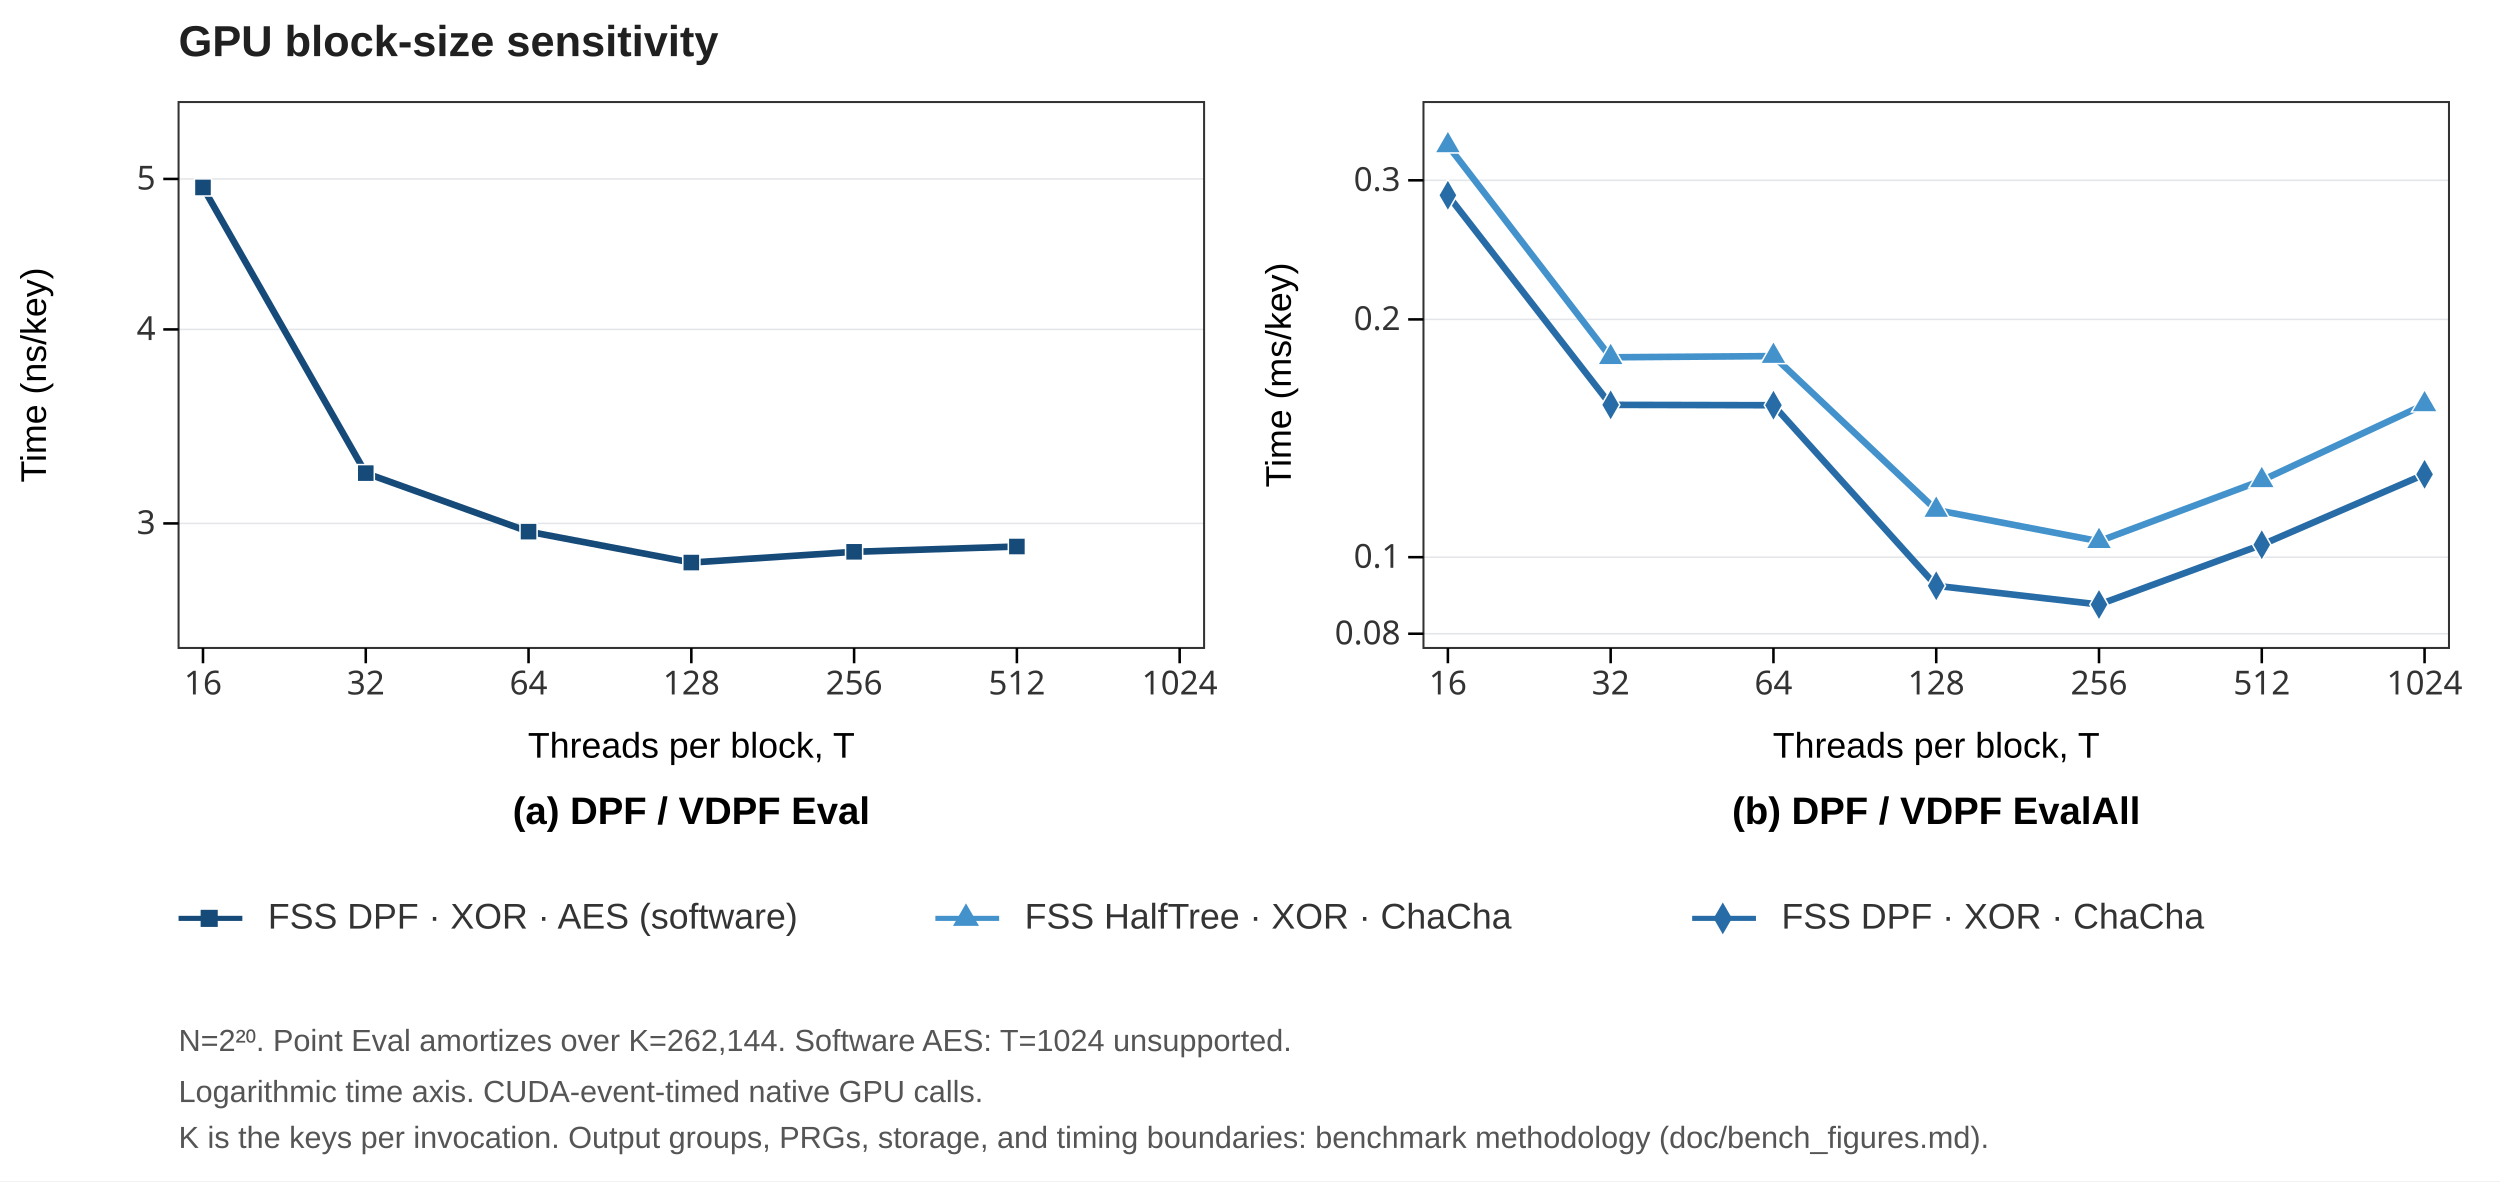
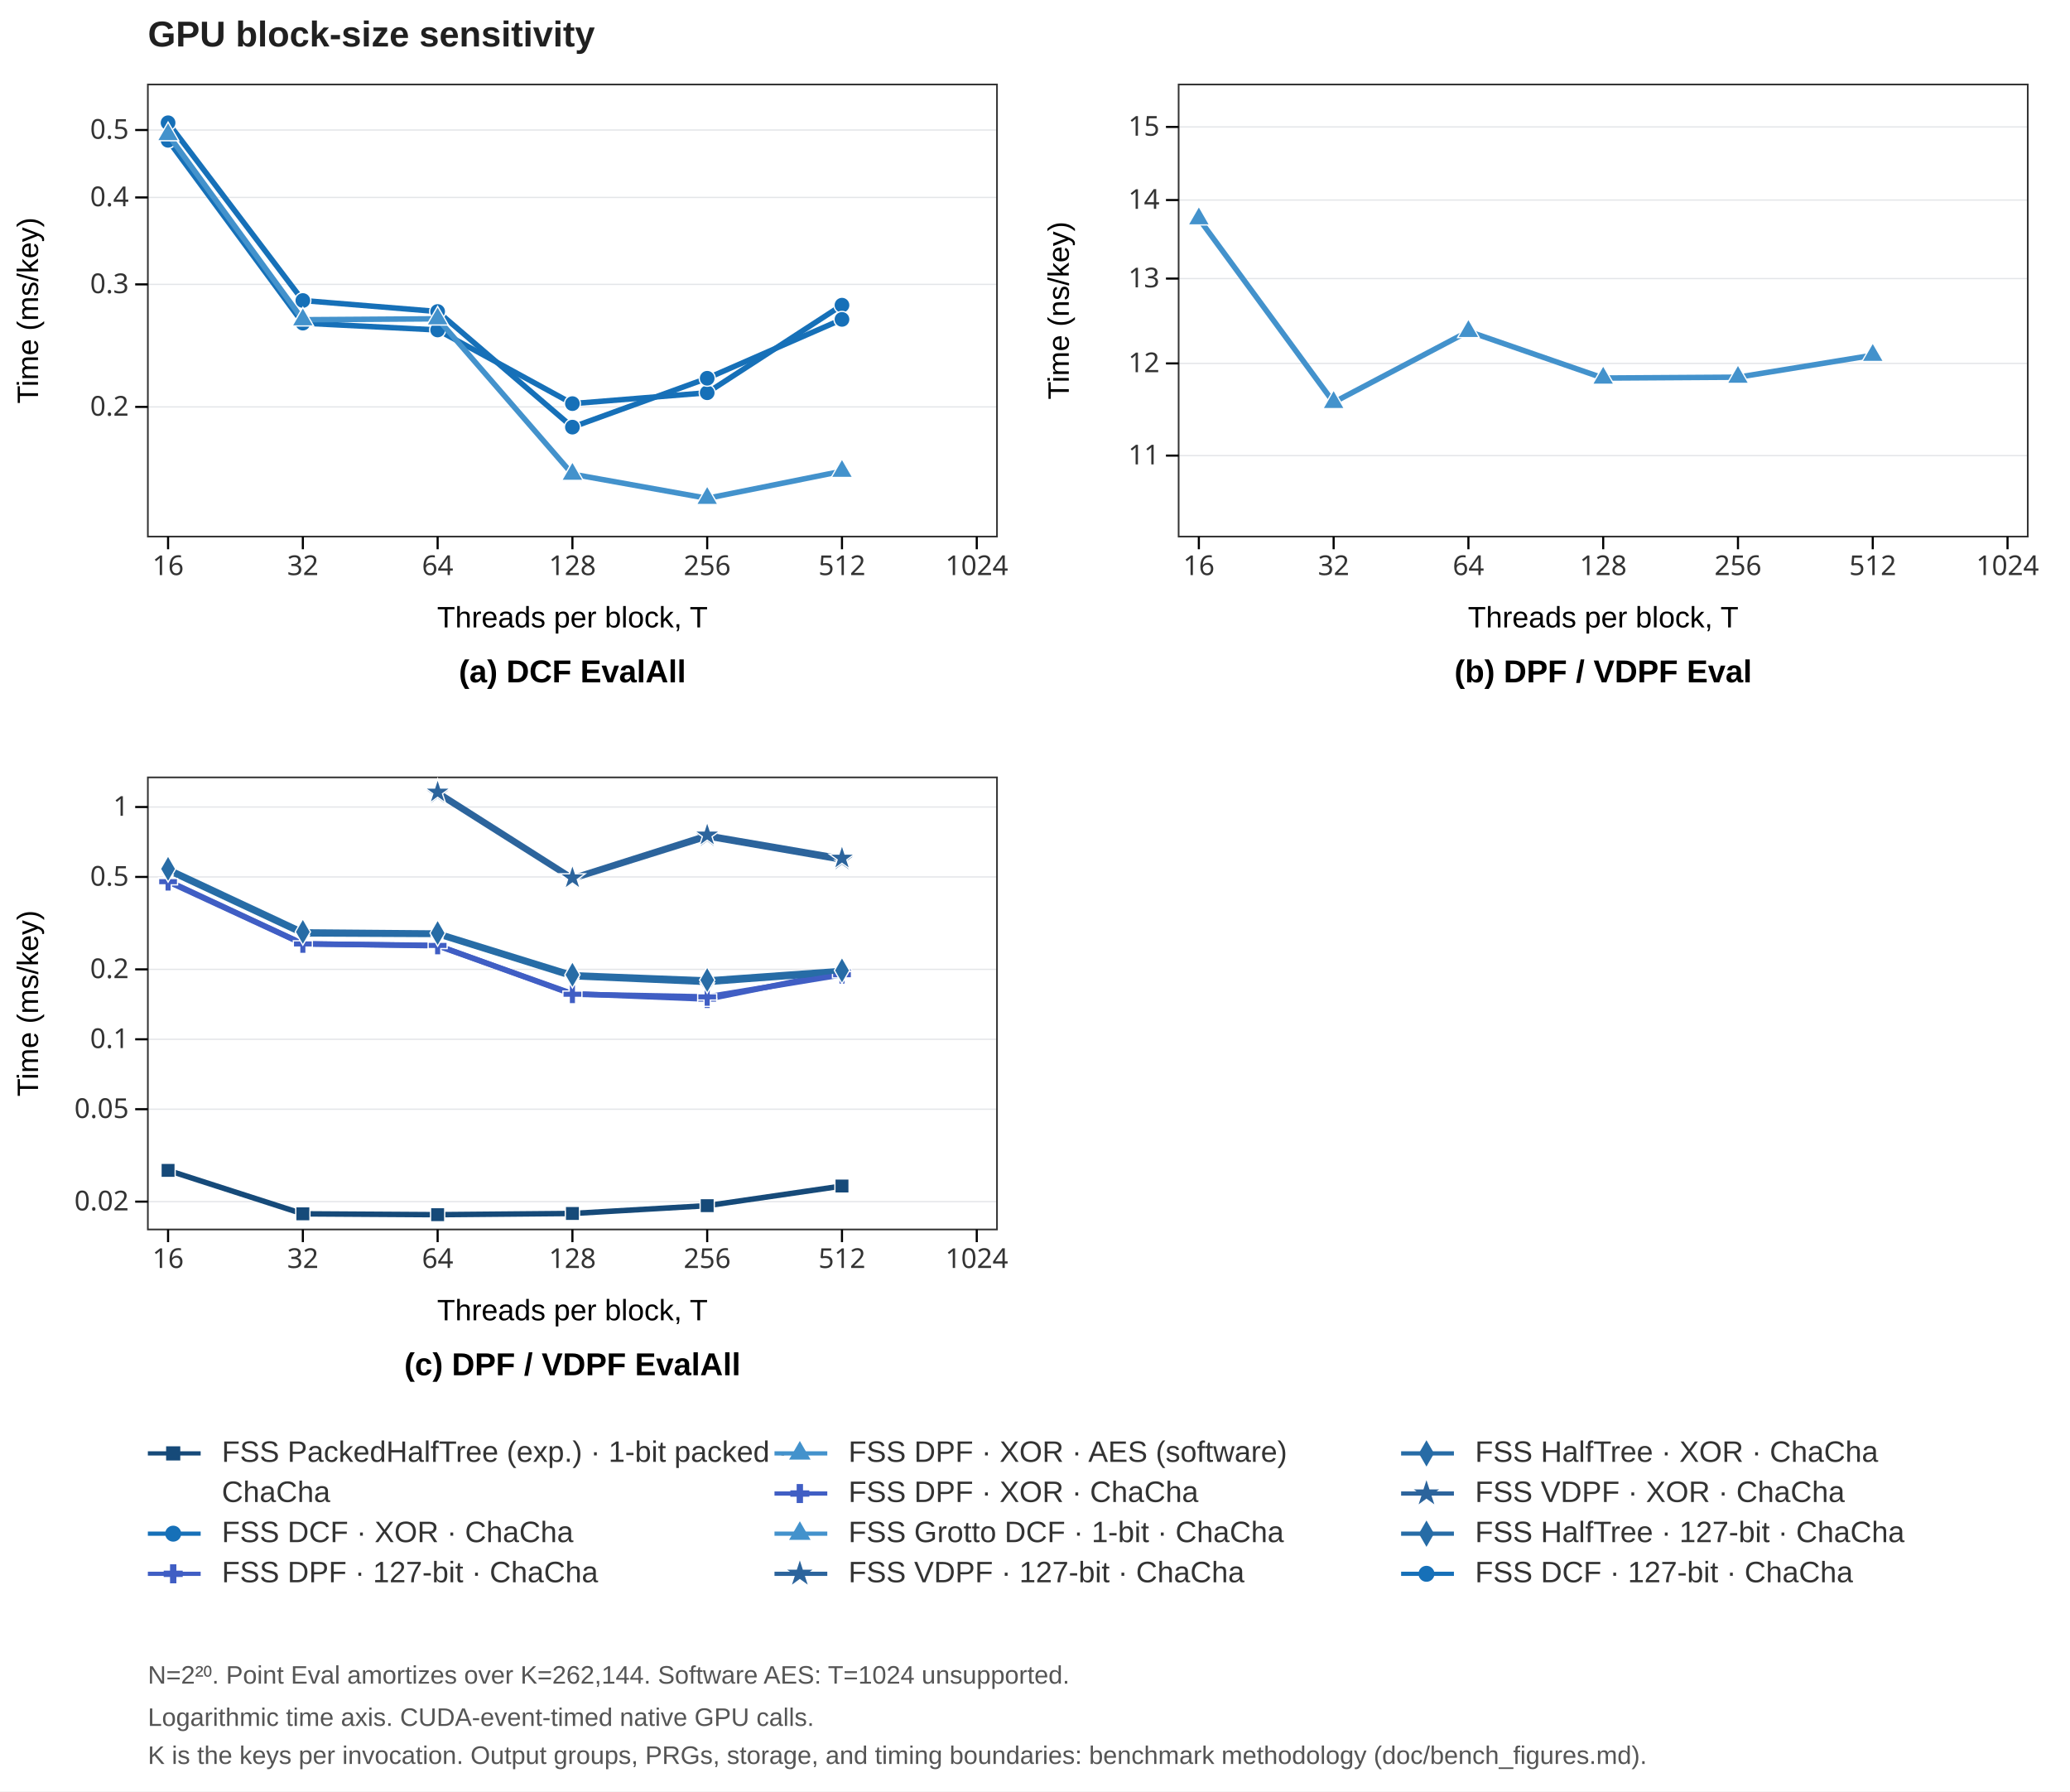
- <svg xmlns="http://www.w3.org/2000/svg" width="980" height="463" viewBox="0 0 980 463" data-figure="gpu-block-size" role="img" aria-labelledby="gpu-block-size-title" style="font-family: Arial, Helvetica, sans-serif; font-size: 14px; background: rgb(255, 255, 255);">
-   <rect data-layer="background" width="980" height="463" fill="#fff" />
+ <svg xmlns="http://www.w3.org/2000/svg" width="980" height="848" viewBox="0 0 980 848" data-figure="gpu-block-size" role="img" aria-labelledby="gpu-block-size-title" style="font-family: Arial, Helvetica, sans-serif; font-size: 14px; background: rgb(255, 255, 255);">
+   <rect data-layer="background" width="980" height="848" fill="#fff" />
  <text data-name="figure-title" x="70" y="22" font-size="17" font-weight="600" fill="#202020">GPU block-size sensitivity</text>
-   <g data-panel="dpf-eval" transform="translate(70,40)">
+   <g data-panel="dcf-eval_all" transform="translate(70,40)">
    <g data-layer="grid" fill="none" font-size="10" font-family="sans-serif" text-anchor="end">
-       <g class="tick" opacity="1" transform="translate(0,165.1821)">
-         <line stroke="#e3e5e8" x2="402" stroke-width="0.6" />
-         <text fill="currentColor" x="-3" dy="0.32em" />
-       </g>
-       <g class="tick" opacity="1" transform="translate(0,89.13344)">
-         <line stroke="#e3e5e8" x2="402" stroke-width="0.6" />
-         <text fill="currentColor" x="-3" dy="0.32em" />
-       </g>
-       <g class="tick" opacity="1" transform="translate(0,30.1455)">
+       <g class="tick" opacity="1" transform="translate(0,152.6193)">
+         <line stroke="#e3e5e8" x2="402" stroke-width="0.6" />
+         <text fill="currentColor" x="-3" dy="0.32em" />
+       </g>
+       <g class="tick" opacity="1" transform="translate(0,94.61676)">
+         <line stroke="#e3e5e8" x2="402" stroke-width="0.6" />
+         <text fill="currentColor" x="-3" dy="0.32em" />
+       </g>
+       <g class="tick" opacity="1" transform="translate(0,53.4633)">
+         <line stroke="#e3e5e8" x2="402" stroke-width="0.6" />
+         <text fill="currentColor" x="-3" dy="0.32em" />
+       </g>
+       <g class="tick" opacity="1" transform="translate(0,21.5422)">
        <line stroke="#e3e5e8" x2="402" stroke-width="0.6" />
        <text fill="currentColor" x="-3" dy="0.32em" />
      </g>
    </g>
    <rect data-layer="frame" width="402" height="214" fill="none" stroke="#333" stroke-width="0.8" />
    <g data-axis="x" transform="translate(0,214)" fill="none" font-size="10" font-family="sans-serif" text-anchor="middle">
      <g class="tick" opacity="1" transform="translate(9.571429,0)">
        <line stroke="currentColor" y2="6" />
        <text fill="#333" y="9" dy="0.71em" font-size="13">16</text>
      </g>
      <g class="tick" opacity="1" transform="translate(73.38095,0)">
        <line stroke="currentColor" y2="6" />
        <text fill="#333" y="9" dy="0.71em" font-size="13">32</text>
      </g>
      <g class="tick" opacity="1" transform="translate(137.1905,0)">
        <line stroke="currentColor" y2="6" />
        <text fill="#333" y="9" dy="0.71em" font-size="13">64</text>
      </g>
      <g class="tick" opacity="1" transform="translate(201,0)">
        <line stroke="currentColor" y2="6" />
        <text fill="#333" y="9" dy="0.71em" font-size="13">128</text>
      </g>
      <g class="tick" opacity="1" transform="translate(264.8095,0)">
        <line stroke="currentColor" y2="6" />
        <text fill="#333" y="9" dy="0.71em" font-size="13">256</text>
      </g>
      <g class="tick" opacity="1" transform="translate(328.619,0)">
        <line stroke="currentColor" y2="6" />
        <text fill="#333" y="9" dy="0.71em" font-size="13">512</text>
      </g>
      <g class="tick" opacity="1" transform="translate(392.4286,0)">
        <line stroke="currentColor" y2="6" />
        <text fill="#333" y="9" dy="0.71em" font-size="13">1024</text>
      </g>
    </g>
    <g data-axis="y" fill="none" font-size="10" font-family="sans-serif" text-anchor="end">
-       <g class="tick" opacity="1" transform="translate(0,165.1821)">
-         <line stroke="currentColor" x2="-6" />
-         <text fill="#333" x="-9" dy="0.32em" font-size="13">3</text>
-       </g>
-       <g class="tick" opacity="1" transform="translate(0,89.13344)">
-         <line stroke="currentColor" x2="-6" />
-         <text fill="#333" x="-9" dy="0.32em" font-size="13">4</text>
-       </g>
-       <g class="tick" opacity="1" transform="translate(0,30.1455)">
-         <line stroke="currentColor" x2="-6" />
-         <text fill="#333" x="-9" dy="0.32em" font-size="13">5</text>
+       <g class="tick" opacity="1" transform="translate(0,152.6193)">
+         <line stroke="currentColor" x2="-6" />
+         <text fill="#333" x="-9" dy="0.32em" font-size="13">0.2</text>
+       </g>
+       <g class="tick" opacity="1" transform="translate(0,94.61676)">
+         <line stroke="currentColor" x2="-6" />
+         <text fill="#333" x="-9" dy="0.32em" font-size="13">0.3</text>
+       </g>
+       <g class="tick" opacity="1" transform="translate(0,53.4633)">
+         <line stroke="currentColor" x2="-6" />
+         <text fill="#333" x="-9" dy="0.32em" font-size="13">0.4</text>
+       </g>
+       <g class="tick" opacity="1" transform="translate(0,21.5422)">
+         <line stroke="currentColor" x2="-6" />
+         <text fill="#333" x="-9" dy="0.32em" font-size="13">0.5</text>
+       </g>
+     </g>
+     <text data-name="x-label" x="201" y="257" text-anchor="middle">Threads per block, T</text>
+     <text data-name="y-label" transform="translate(-52,107) rotate(-90)" text-anchor="middle">Time (ms/key)</text>
+     <g data-series="fss:bytes-ChaCha20-x4:dcf">
+       <path data-layer="curve" d="M9.571,26.417L73.381,112.964L137.19,116.201L201,151.066L264.81,145.914L328.619,104.464" fill="none" stroke="#1670b8" stroke-width="2.6" />
+       <path class="point" data-point-id="16" transform="translate(9.571429,26.4175)" d="M3.785,0A3.785,3.785,0,1,1,-3.785,0A3.785,3.785,0,1,1,3.785,0" fill="#1670b8" stroke="#fff" stroke-width="0.6" />
+       <path class="point" data-point-id="32" transform="translate(73.38095,112.9643)" d="M3.785,0A3.785,3.785,0,1,1,-3.785,0A3.785,3.785,0,1,1,3.785,0" fill="#1670b8" stroke="#fff" stroke-width="0.6" />
+       <path class="point" data-point-id="64" transform="translate(137.1905,116.2009)" d="M3.785,0A3.785,3.785,0,1,1,-3.785,0A3.785,3.785,0,1,1,3.785,0" fill="#1670b8" stroke="#fff" stroke-width="0.6" />
+       <path class="point" data-point-id="128" transform="translate(201,151.0658)" d="M3.785,0A3.785,3.785,0,1,1,-3.785,0A3.785,3.785,0,1,1,3.785,0" fill="#1670b8" stroke="#fff" stroke-width="0.6" />
+       <path class="point" data-point-id="256" transform="translate(264.8095,145.9141)" d="M3.785,0A3.785,3.785,0,1,1,-3.785,0A3.785,3.785,0,1,1,3.785,0" fill="#1670b8" stroke="#fff" stroke-width="0.6" />
+       <path class="point" data-point-id="512" transform="translate(328.619,104.4643)" d="M3.785,0A3.785,3.785,0,1,1,-3.785,0A3.785,3.785,0,1,1,3.785,0" fill="#1670b8" stroke="#fff" stroke-width="0.6" />
+     </g>
+     <g data-series="fss:uint-ChaCha20-x4:dcf">
+       <path data-layer="curve" d="M9.571,18.116L73.381,102.256L137.19,107.467L201,162.193L264.81,139.063L328.619,111.187" fill="none" stroke="#1670b8" stroke-width="2.6" />
+       <path class="point" data-point-id="16" transform="translate(9.571429,18.1164)" d="M3.785,0A3.785,3.785,0,1,1,-3.785,0A3.785,3.785,0,1,1,3.785,0" fill="#1670b8" stroke="#fff" stroke-width="0.6" />
+       <path class="point" data-point-id="32" transform="translate(73.38095,102.2562)" d="M3.785,0A3.785,3.785,0,1,1,-3.785,0A3.785,3.785,0,1,1,3.785,0" fill="#1670b8" stroke="#fff" stroke-width="0.6" />
+       <path class="point" data-point-id="64" transform="translate(137.1905,107.4669)" d="M3.785,0A3.785,3.785,0,1,1,-3.785,0A3.785,3.785,0,1,1,3.785,0" fill="#1670b8" stroke="#fff" stroke-width="0.6" />
+       <path class="point" data-point-id="128" transform="translate(201,162.1929)" d="M3.785,0A3.785,3.785,0,1,1,-3.785,0A3.785,3.785,0,1,1,3.785,0" fill="#1670b8" stroke="#fff" stroke-width="0.6" />
+       <path class="point" data-point-id="256" transform="translate(264.8095,139.0629)" d="M3.785,0A3.785,3.785,0,1,1,-3.785,0A3.785,3.785,0,1,1,3.785,0" fill="#1670b8" stroke="#fff" stroke-width="0.6" />
+       <path class="point" data-point-id="512" transform="translate(328.619,111.1872)" d="M3.785,0A3.785,3.785,0,1,1,-3.785,0A3.785,3.785,0,1,1,3.785,0" fill="#1670b8" stroke="#fff" stroke-width="0.6" />
+     </g>
+     <g data-series="fss:native-ChaCha20-x2:grotto">
+       <path data-layer="curve" d="M9.571,23.692L73.381,111.352L137.19,110.915L201,184.451L264.81,195.884L328.619,183.077" fill="none" stroke="#4392cc" stroke-width="2.6" />
+       <path class="point" data-point-id="16" transform="translate(9.571429,23.69185)" d="M0,-5.886L5.097,2.943L-5.097,2.943Z" fill="#4392cc" stroke="#fff" stroke-width="0.6" />
+       <path class="point" data-point-id="32" transform="translate(73.38095,111.3518)" d="M0,-5.886L5.097,2.943L-5.097,2.943Z" fill="#4392cc" stroke="#fff" stroke-width="0.6" />
+       <path class="point" data-point-id="64" transform="translate(137.1905,110.9148)" d="M0,-5.886L5.097,2.943L-5.097,2.943Z" fill="#4392cc" stroke="#fff" stroke-width="0.6" />
+       <path class="point" data-point-id="128" transform="translate(201,184.4509)" d="M0,-5.886L5.097,2.943L-5.097,2.943Z" fill="#4392cc" stroke="#fff" stroke-width="0.6" />
+       <path class="point" data-point-id="256" transform="translate(264.8095,195.8836)" d="M0,-5.886L5.097,2.943L-5.097,2.943Z" fill="#4392cc" stroke="#fff" stroke-width="0.6" />
+       <path class="point" data-point-id="512" transform="translate(328.619,183.0772)" d="M0,-5.886L5.097,2.943L-5.097,2.943Z" fill="#4392cc" stroke="#fff" stroke-width="0.6" />
+     </g>
+     <text data-name="panel-label" x="201" y="283" text-anchor="middle" font-size="15" font-weight="600">(a) DCF EvalAll</text>
+   </g>
+   <g data-panel="dpf-eval" transform="translate(558,40)">
+     <g data-layer="grid" fill="none" font-size="10" font-family="sans-serif" text-anchor="end">
+       <g class="tick" opacity="1" transform="translate(0,175.6726)">
+         <line stroke="#e3e5e8" x2="402" stroke-width="0.6" />
+         <text fill="currentColor" x="-3" dy="0.32em" />
+       </g>
+       <g class="tick" opacity="1" transform="translate(0,132.0234)">
+         <line stroke="#e3e5e8" x2="402" stroke-width="0.6" />
+         <text fill="currentColor" x="-3" dy="0.32em" />
+       </g>
+       <g class="tick" opacity="1" transform="translate(0,91.87011)">
+         <line stroke="#e3e5e8" x2="402" stroke-width="0.6" />
+         <text fill="currentColor" x="-3" dy="0.32em" />
+       </g>
+       <g class="tick" opacity="1" transform="translate(0,54.69395)">
+         <line stroke="#e3e5e8" x2="402" stroke-width="0.6" />
+         <text fill="currentColor" x="-3" dy="0.32em" />
+       </g>
+       <g class="tick" opacity="1" transform="translate(0,20.08378)">
+         <line stroke="#e3e5e8" x2="402" stroke-width="0.6" />
+         <text fill="currentColor" x="-3" dy="0.32em" />
+       </g>
+     </g>
+     <rect data-layer="frame" width="402" height="214" fill="none" stroke="#333" stroke-width="0.8" />
+     <g data-axis="x" transform="translate(0,214)" fill="none" font-size="10" font-family="sans-serif" text-anchor="middle">
+       <g class="tick" opacity="1" transform="translate(9.571429,0)">
+         <line stroke="currentColor" y2="6" />
+         <text fill="#333" y="9" dy="0.71em" font-size="13">16</text>
+       </g>
+       <g class="tick" opacity="1" transform="translate(73.38095,0)">
+         <line stroke="currentColor" y2="6" />
+         <text fill="#333" y="9" dy="0.71em" font-size="13">32</text>
+       </g>
+       <g class="tick" opacity="1" transform="translate(137.1905,0)">
+         <line stroke="currentColor" y2="6" />
+         <text fill="#333" y="9" dy="0.71em" font-size="13">64</text>
+       </g>
+       <g class="tick" opacity="1" transform="translate(201,0)">
+         <line stroke="currentColor" y2="6" />
+         <text fill="#333" y="9" dy="0.71em" font-size="13">128</text>
+       </g>
+       <g class="tick" opacity="1" transform="translate(264.8095,0)">
+         <line stroke="currentColor" y2="6" />
+         <text fill="#333" y="9" dy="0.71em" font-size="13">256</text>
+       </g>
+       <g class="tick" opacity="1" transform="translate(328.619,0)">
+         <line stroke="currentColor" y2="6" />
+         <text fill="#333" y="9" dy="0.71em" font-size="13">512</text>
+       </g>
+       <g class="tick" opacity="1" transform="translate(392.4286,0)">
+         <line stroke="currentColor" y2="6" />
+         <text fill="#333" y="9" dy="0.71em" font-size="13">1024</text>
+       </g>
+     </g>
+     <g data-axis="y" fill="none" font-size="10" font-family="sans-serif" text-anchor="end">
+       <g class="tick" opacity="1" transform="translate(0,175.6726)">
+         <line stroke="currentColor" x2="-6" />
+         <text fill="#333" x="-9" dy="0.32em" font-size="13">11</text>
+       </g>
+       <g class="tick" opacity="1" transform="translate(0,132.0234)">
+         <line stroke="currentColor" x2="-6" />
+         <text fill="#333" x="-9" dy="0.32em" font-size="13">12</text>
+       </g>
+       <g class="tick" opacity="1" transform="translate(0,91.87011)">
+         <line stroke="currentColor" x2="-6" />
+         <text fill="#333" x="-9" dy="0.32em" font-size="13">13</text>
+       </g>
+       <g class="tick" opacity="1" transform="translate(0,54.69395)">
+         <line stroke="currentColor" x2="-6" />
+         <text fill="#333" x="-9" dy="0.32em" font-size="13">14</text>
+       </g>
+       <g class="tick" opacity="1" transform="translate(0,20.08378)">
+         <line stroke="currentColor" x2="-6" />
+         <text fill="#333" x="-9" dy="0.32em" font-size="13">15</text>
      </g>
    </g>
    <text data-name="x-label" x="201" y="257" text-anchor="middle">Threads per block, T</text>
    <text data-name="y-label" transform="translate(-52,107) rotate(-90)" text-anchor="middle">Time (ns/key)</text>
    <g data-series="fss:bytes-AES-software">
-       <path data-layer="curve" d="M9.571,33.478L73.381,145.465L137.19,168.402L201,180.522L264.81,176.308L328.619,174.235" fill="none" stroke="#164a79" stroke-width="2.6" />
-       <path class="point" data-point-id="16" transform="translate(9.571429,33.47783)" d="M-3.354,-3.354h6.708v6.708h-6.708Z" fill="#164a79" stroke="#fff" stroke-width="0.6" />
-       <path class="point" data-point-id="32" transform="translate(73.38095,145.4648)" d="M-3.354,-3.354h6.708v6.708h-6.708Z" fill="#164a79" stroke="#fff" stroke-width="0.6" />
-       <path class="point" data-point-id="64" transform="translate(137.1905,168.4019)" d="M-3.354,-3.354h6.708v6.708h-6.708Z" fill="#164a79" stroke="#fff" stroke-width="0.6" />
-       <path class="point" data-point-id="128" transform="translate(201,180.5222)" d="M-3.354,-3.354h6.708v6.708h-6.708Z" fill="#164a79" stroke="#fff" stroke-width="0.6" />
-       <path class="point" data-point-id="256" transform="translate(264.8095,176.3085)" d="M-3.354,-3.354h6.708v6.708h-6.708Z" fill="#164a79" stroke="#fff" stroke-width="0.6" />
-       <path class="point" data-point-id="512" transform="translate(328.619,174.2352)" d="M-3.354,-3.354h6.708v6.708h-6.708Z" fill="#164a79" stroke="#fff" stroke-width="0.6" />
-     </g>
-     <text data-name="panel-label" x="201" y="283" text-anchor="middle" font-size="15" font-weight="600">(a) DPF / VDPF Eval</text>
-   </g>
-   <g data-panel="dpf-eval_all" transform="translate(558,40)">
+       <path data-layer="curve" d="M9.571,63.53L73.381,150.47L137.19,116.868L201,138.958L264.81,138.551L328.619,128.154" fill="none" stroke="#4392cc" stroke-width="2.6" />
+       <path class="point" data-point-id="16" transform="translate(9.571429,63.52987)" d="M0,-5.886L5.097,2.943L-5.097,2.943Z" fill="#4392cc" stroke="#fff" stroke-width="0.6" />
+       <path class="point" data-point-id="32" transform="translate(73.38095,150.4701)" d="M0,-5.886L5.097,2.943L-5.097,2.943Z" fill="#4392cc" stroke="#fff" stroke-width="0.6" />
+       <path class="point" data-point-id="64" transform="translate(137.1905,116.8684)" d="M0,-5.886L5.097,2.943L-5.097,2.943Z" fill="#4392cc" stroke="#fff" stroke-width="0.6" />
+       <path class="point" data-point-id="128" transform="translate(201,138.9576)" d="M0,-5.886L5.097,2.943L-5.097,2.943Z" fill="#4392cc" stroke="#fff" stroke-width="0.6" />
+       <path class="point" data-point-id="256" transform="translate(264.8095,138.5511)" d="M0,-5.886L5.097,2.943L-5.097,2.943Z" fill="#4392cc" stroke="#fff" stroke-width="0.6" />
+       <path class="point" data-point-id="512" transform="translate(328.619,128.1536)" d="M0,-5.886L5.097,2.943L-5.097,2.943Z" fill="#4392cc" stroke="#fff" stroke-width="0.6" />
+     </g>
+     <text data-name="panel-label" x="201" y="283" text-anchor="middle" font-size="15" font-weight="600">(b) DPF / VDPF Eval</text>
+   </g>
+   <g data-panel="dpf-eval_all" transform="translate(70,368)">
    <g data-layer="grid" fill="none" font-size="10" font-family="sans-serif" text-anchor="end">
-       <g class="tick" opacity="1" transform="translate(0,208.419)">
-         <line stroke="#e3e5e8" x2="402" stroke-width="0.6" />
-         <text fill="currentColor" x="-3" dy="0.32em" />
-       </g>
-       <g class="tick" opacity="1" transform="translate(0,178.4132)">
-         <line stroke="#e3e5e8" x2="402" stroke-width="0.6" />
-         <text fill="currentColor" x="-3" dy="0.32em" />
-       </g>
-       <g class="tick" opacity="1" transform="translate(0,85.2068)">
-         <line stroke="#e3e5e8" x2="402" stroke-width="0.6" />
-         <text fill="currentColor" x="-3" dy="0.32em" />
-       </g>
-       <g class="tick" opacity="1" transform="translate(0,30.68455)">
+       <g class="tick" opacity="1" transform="translate(0,200.8217)">
+         <line stroke="#e3e5e8" x2="402" stroke-width="0.6" />
+         <text fill="currentColor" x="-3" dy="0.32em" />
+       </g>
+       <g class="tick" opacity="1" transform="translate(0,157.0678)">
+         <line stroke="#e3e5e8" x2="402" stroke-width="0.6" />
+         <text fill="currentColor" x="-3" dy="0.32em" />
+       </g>
+       <g class="tick" opacity="1" transform="translate(0,123.9693)">
+         <line stroke="#e3e5e8" x2="402" stroke-width="0.6" />
+         <text fill="currentColor" x="-3" dy="0.32em" />
+       </g>
+       <g class="tick" opacity="1" transform="translate(0,90.87074)">
+         <line stroke="#e3e5e8" x2="402" stroke-width="0.6" />
+         <text fill="currentColor" x="-3" dy="0.32em" />
+       </g>
+       <g class="tick" opacity="1" transform="translate(0,47.11686)">
+         <line stroke="#e3e5e8" x2="402" stroke-width="0.6" />
+         <text fill="currentColor" x="-3" dy="0.32em" />
+       </g>
+       <g class="tick" opacity="1" transform="translate(0,14.01832)">
        <line stroke="#e3e5e8" x2="402" stroke-width="0.6" />
        <text fill="currentColor" x="-3" dy="0.32em" />
      </g>
    </g>
    <rect data-layer="frame" width="402" height="214" fill="none" stroke="#333" stroke-width="0.8" />
    <g data-axis="x" transform="translate(0,214)" fill="none" font-size="10" font-family="sans-serif" text-anchor="middle">
      <g class="tick" opacity="1" transform="translate(9.571429,0)">
        <line stroke="currentColor" y2="6" />
        <text fill="#333" y="9" dy="0.71em" font-size="13">16</text>
      </g>
      <g class="tick" opacity="1" transform="translate(73.38095,0)">
        <line stroke="currentColor" y2="6" />
        <text fill="#333" y="9" dy="0.71em" font-size="13">32</text>
      </g>
      <g class="tick" opacity="1" transform="translate(137.1905,0)">
        <line stroke="currentColor" y2="6" />
        <text fill="#333" y="9" dy="0.71em" font-size="13">64</text>
      </g>
      <g class="tick" opacity="1" transform="translate(201,0)">
        <line stroke="currentColor" y2="6" />
        <text fill="#333" y="9" dy="0.71em" font-size="13">128</text>
      </g>
      <g class="tick" opacity="1" transform="translate(264.8095,0)">
        <line stroke="currentColor" y2="6" />
        <text fill="#333" y="9" dy="0.71em" font-size="13">256</text>
      </g>
      <g class="tick" opacity="1" transform="translate(328.619,0)">
        <line stroke="currentColor" y2="6" />
        <text fill="#333" y="9" dy="0.71em" font-size="13">512</text>
      </g>
      <g class="tick" opacity="1" transform="translate(392.4286,0)">
        <line stroke="currentColor" y2="6" />
        <text fill="#333" y="9" dy="0.71em" font-size="13">1024</text>
      </g>
    </g>
    <g data-axis="y" fill="none" font-size="10" font-family="sans-serif" text-anchor="end">
-       <g class="tick" opacity="1" transform="translate(0,208.419)">
-         <line stroke="currentColor" x2="-6" />
-         <text fill="#333" x="-9" dy="0.32em" font-size="13">0.08</text>
-       </g>
-       <g class="tick" opacity="1" transform="translate(0,178.4132)">
+       <g class="tick" opacity="1" transform="translate(0,200.8217)">
+         <line stroke="currentColor" x2="-6" />
+         <text fill="#333" x="-9" dy="0.32em" font-size="13">0.02</text>
+       </g>
+       <g class="tick" opacity="1" transform="translate(0,157.0678)">
+         <line stroke="currentColor" x2="-6" />
+         <text fill="#333" x="-9" dy="0.32em" font-size="13">0.05</text>
+       </g>
+       <g class="tick" opacity="1" transform="translate(0,123.9693)">
        <line stroke="currentColor" x2="-6" />
        <text fill="#333" x="-9" dy="0.32em" font-size="13">0.1</text>
      </g>
-       <g class="tick" opacity="1" transform="translate(0,85.2068)">
+       <g class="tick" opacity="1" transform="translate(0,90.87074)">
        <line stroke="currentColor" x2="-6" />
        <text fill="#333" x="-9" dy="0.32em" font-size="13">0.2</text>
      </g>
-       <g class="tick" opacity="1" transform="translate(0,30.68455)">
-         <line stroke="currentColor" x2="-6" />
-         <text fill="#333" x="-9" dy="0.32em" font-size="13">0.3</text>
+       <g class="tick" opacity="1" transform="translate(0,47.11686)">
+         <line stroke="currentColor" x2="-6" />
+         <text fill="#333" x="-9" dy="0.32em" font-size="13">0.5</text>
+       </g>
+       <g class="tick" opacity="1" transform="translate(0,14.01832)">
+         <line stroke="currentColor" x2="-6" />
+         <text fill="#333" x="-9" dy="0.32em" font-size="13">1</text>
      </g>
    </g>
    <text data-name="x-label" x="201" y="257" text-anchor="middle">Threads per block, T</text>
    <text data-name="y-label" transform="translate(-52,107) rotate(-90)" text-anchor="middle">Time (ms/key)</text>
    <g data-series="fss:bytes-ChaCha20-x2">
-       <path data-layer="curve" d="M9.571,36.546L73.381,118.702L137.19,118.85L201,189.631L264.81,196.971L328.619,173.541L392.429,145.938" fill="none" stroke="#276ca6" stroke-width="2.6" />
-       <path class="point" data-point-id="16" transform="translate(9.571429,36.54645)" d="M0,-6.243L3.604,0L0,6.243L-3.604,0Z" fill="#276ca6" stroke="#fff" stroke-width="0.6" />
-       <path class="point" data-point-id="32" transform="translate(73.38095,118.7017)" d="M0,-6.243L3.604,0L0,6.243L-3.604,0Z" fill="#276ca6" stroke="#fff" stroke-width="0.6" />
-       <path class="point" data-point-id="64" transform="translate(137.1905,118.8501)" d="M0,-6.243L3.604,0L0,6.243L-3.604,0Z" fill="#276ca6" stroke="#fff" stroke-width="0.6" />
-       <path class="point" data-point-id="128" transform="translate(201,189.6309)" d="M0,-6.243L3.604,0L0,6.243L-3.604,0Z" fill="#276ca6" stroke="#fff" stroke-width="0.6" />
-       <path class="point" data-point-id="256" transform="translate(264.8095,196.9706)" d="M0,-6.243L3.604,0L0,6.243L-3.604,0Z" fill="#276ca6" stroke="#fff" stroke-width="0.6" />
-       <path class="point" data-point-id="512" transform="translate(328.619,173.5413)" d="M0,-6.243L3.604,0L0,6.243L-3.604,0Z" fill="#276ca6" stroke="#fff" stroke-width="0.6" />
-       <path class="point" data-point-id="1024" transform="translate(392.4286,145.9377)" d="M0,-6.243L3.604,0L0,6.243L-3.604,0Z" fill="#276ca6" stroke="#fff" stroke-width="0.6" />
+       <path data-layer="curve" d="M9.571,49.027L73.381,78.74L137.19,79.709L201,102.393L264.81,104.959L328.619,92.088" fill="none" stroke="#405ec4" stroke-width="2.6" />
+       <path class="point" data-point-id="16" transform="translate(9.571429,49.02691)" d="M-4.5,-1.5L-1.5,-1.5L-1.5,-4.5L1.5,-4.5L1.5,-1.5L4.5,-1.5L4.5,1.5L1.5,1.5L1.5,4.5L-1.5,4.5L-1.5,1.5L-4.5,1.5Z" fill="#405ec4" stroke="#fff" stroke-width="0.6" />
+       <path class="point" data-point-id="32" transform="translate(73.38095,78.73956)" d="M-4.5,-1.5L-1.5,-1.5L-1.5,-4.5L1.5,-4.5L1.5,-1.5L4.5,-1.5L4.5,1.5L1.5,1.5L1.5,4.5L-1.5,4.5L-1.5,1.5L-4.5,1.5Z" fill="#405ec4" stroke="#fff" stroke-width="0.6" />
+       <path class="point" data-point-id="64" transform="translate(137.1905,79.70921)" d="M-4.5,-1.5L-1.5,-1.5L-1.5,-4.5L1.5,-4.5L1.5,-1.5L4.5,-1.5L4.5,1.5L1.5,1.5L1.5,4.5L-1.5,4.5L-1.5,1.5L-4.5,1.5Z" fill="#405ec4" stroke="#fff" stroke-width="0.6" />
+       <path class="point" data-point-id="128" transform="translate(201,102.3934)" d="M-4.5,-1.5L-1.5,-1.5L-1.5,-4.5L1.5,-4.5L1.5,-1.5L4.5,-1.5L4.5,1.5L1.5,1.5L1.5,4.5L-1.5,4.5L-1.5,1.5L-4.5,1.5Z" fill="#405ec4" stroke="#fff" stroke-width="0.6" />
+       <path class="point" data-point-id="256" transform="translate(264.8095,104.9589)" d="M-4.5,-1.5L-1.5,-1.5L-1.5,-4.5L1.5,-4.5L1.5,-1.5L4.5,-1.5L4.5,1.5L1.5,1.5L1.5,4.5L-1.5,4.5L-1.5,1.5L-4.5,1.5Z" fill="#405ec4" stroke="#fff" stroke-width="0.6" />
+       <path class="point" data-point-id="512" transform="translate(328.619,92.08832)" d="M-4.5,-1.5L-1.5,-1.5L-1.5,-4.5L1.5,-4.5L1.5,-1.5L4.5,-1.5L4.5,1.5L1.5,1.5L1.5,4.5L-1.5,4.5L-1.5,1.5L-4.5,1.5Z" fill="#405ec4" stroke="#fff" stroke-width="0.6" />
    </g>
    <g data-series="fss:bytes-ChaCha20-x1:half-tree">
-       <path data-layer="curve" d="M9.571,17.029L73.381,100.063L137.19,99.589L201,159.93L264.81,172.168L328.619,148.314L392.429,118.551" fill="none" stroke="#4392cc" stroke-width="2.6" />
-       <path class="point" data-point-id="16" transform="translate(9.571429,17.02937)" d="M0,-5.886L5.097,2.943L-5.097,2.943Z" fill="#4392cc" stroke="#fff" stroke-width="0.6" />
-       <path class="point" data-point-id="32" transform="translate(73.38095,100.0633)" d="M0,-5.886L5.097,2.943L-5.097,2.943Z" fill="#4392cc" stroke="#fff" stroke-width="0.6" />
-       <path class="point" data-point-id="64" transform="translate(137.1905,99.58867)" d="M0,-5.886L5.097,2.943L-5.097,2.943Z" fill="#4392cc" stroke="#fff" stroke-width="0.6" />
-       <path class="point" data-point-id="128" transform="translate(201,159.9301)" d="M0,-5.886L5.097,2.943L-5.097,2.943Z" fill="#4392cc" stroke="#fff" stroke-width="0.6" />
-       <path class="point" data-point-id="256" transform="translate(264.8095,172.1682)" d="M0,-5.886L5.097,2.943L-5.097,2.943Z" fill="#4392cc" stroke="#fff" stroke-width="0.6" />
-       <path class="point" data-point-id="512" transform="translate(328.619,148.3143)" d="M0,-5.886L5.097,2.943L-5.097,2.943Z" fill="#4392cc" stroke="#fff" stroke-width="0.6" />
-       <path class="point" data-point-id="1024" transform="translate(392.4286,118.5509)" d="M0,-5.886L5.097,2.943L-5.097,2.943Z" fill="#4392cc" stroke="#fff" stroke-width="0.6" />
-     </g>
-     <text data-name="panel-label" x="201" y="283" text-anchor="middle" font-size="15" font-weight="600">(b) DPF / VDPF EvalAll</text>
-   </g>
-   <g data-legend-item="fss/DPF-bytes-AES-software" transform="translate(70,360)">
+       <path data-layer="curve" d="M9.571,44.191L73.381,74.05L137.19,74.343L201,94.308L264.81,97.063L328.619,92.34" fill="none" stroke="#276ca6" stroke-width="2.6" />
+       <path class="point" data-point-id="16" transform="translate(9.571429,44.19128)" d="M0,-6.243L3.604,0L0,6.243L-3.604,0Z" fill="#276ca6" stroke="#fff" stroke-width="0.6" />
+       <path class="point" data-point-id="32" transform="translate(73.38095,74.05039)" d="M0,-6.243L3.604,0L0,6.243L-3.604,0Z" fill="#276ca6" stroke="#fff" stroke-width="0.6" />
+       <path class="point" data-point-id="64" transform="translate(137.1905,74.34314)" d="M0,-6.243L3.604,0L0,6.243L-3.604,0Z" fill="#276ca6" stroke="#fff" stroke-width="0.6" />
+       <path class="point" data-point-id="128" transform="translate(201,94.30752)" d="M0,-6.243L3.604,0L0,6.243L-3.604,0Z" fill="#276ca6" stroke="#fff" stroke-width="0.6" />
+       <path class="point" data-point-id="256" transform="translate(264.8095,97.0626)" d="M0,-6.243L3.604,0L0,6.243L-3.604,0Z" fill="#276ca6" stroke="#fff" stroke-width="0.6" />
+       <path class="point" data-point-id="512" transform="translate(328.619,92.33999)" d="M0,-6.243L3.604,0L0,6.243L-3.604,0Z" fill="#276ca6" stroke="#fff" stroke-width="0.6" />
+     </g>
+     <g data-series="fss:uint-ChaCha20-x2">
+       <path data-layer="curve" d="M9.571,49.366L73.381,78.836L137.19,79.544L201,102.645L264.81,103.903L328.619,93.41" fill="none" stroke="#405ec4" stroke-width="2.6" />
+       <path class="point" data-point-id="16" transform="translate(9.571429,49.36641)" d="M-4.5,-1.5L-1.5,-1.5L-1.5,-4.5L1.5,-4.5L1.5,-1.5L4.5,-1.5L4.5,1.5L1.5,1.5L1.5,4.5L-1.5,4.5L-1.5,1.5L-4.5,1.5Z" fill="#405ec4" stroke="#fff" stroke-width="0.6" />
+       <path class="point" data-point-id="32" transform="translate(73.38095,78.83579)" d="M-4.5,-1.5L-1.5,-1.5L-1.5,-4.5L1.5,-4.5L1.5,-1.5L4.5,-1.5L4.5,1.5L1.5,1.5L1.5,4.5L-1.5,4.5L-1.5,1.5L-4.5,1.5Z" fill="#405ec4" stroke="#fff" stroke-width="0.6" />
+       <path class="point" data-point-id="64" transform="translate(137.1905,79.54377)" d="M-4.5,-1.5L-1.5,-1.5L-1.5,-4.5L1.5,-4.5L1.5,-1.5L4.5,-1.5L4.5,1.5L1.5,1.5L1.5,4.5L-1.5,4.5L-1.5,1.5L-4.5,1.5Z" fill="#405ec4" stroke="#fff" stroke-width="0.6" />
+       <path class="point" data-point-id="128" transform="translate(201,102.6446)" d="M-4.5,-1.5L-1.5,-1.5L-1.5,-4.5L1.5,-4.5L1.5,-1.5L4.5,-1.5L4.5,1.5L1.5,1.5L1.5,4.5L-1.5,4.5L-1.5,1.5L-4.5,1.5Z" fill="#405ec4" stroke="#fff" stroke-width="0.6" />
+       <path class="point" data-point-id="256" transform="translate(264.8095,103.9034)" d="M-4.5,-1.5L-1.5,-1.5L-1.5,-4.5L1.5,-4.5L1.5,-1.5L4.5,-1.5L4.5,1.5L1.5,1.5L1.5,4.5L-1.5,4.5L-1.5,1.5L-4.5,1.5Z" fill="#405ec4" stroke="#fff" stroke-width="0.6" />
+       <path class="point" data-point-id="512" transform="translate(328.619,93.4105)" d="M-4.5,-1.5L-1.5,-1.5L-1.5,-4.5L1.5,-4.5L1.5,-1.5L4.5,-1.5L4.5,1.5L1.5,1.5L1.5,4.5L-1.5,4.5L-1.5,1.5L-4.5,1.5Z" fill="#405ec4" stroke="#fff" stroke-width="0.6" />
+     </g>
+     <g data-series="fss:uint-ChaCha20-x1:half-tree">
+       <path data-layer="curve" d="M9.571,43.309L73.381,73.149L137.19,73.684L201,93.442L264.81,95.929L328.619,91.385" fill="none" stroke="#276ca6" stroke-width="2.6" />
+       <path class="point" data-point-id="16" transform="translate(9.571429,43.30942)" d="M0,-6.243L3.604,0L0,6.243L-3.604,0Z" fill="#276ca6" stroke="#fff" stroke-width="0.6" />
+       <path class="point" data-point-id="32" transform="translate(73.38095,73.149)" d="M0,-6.243L3.604,0L0,6.243L-3.604,0Z" fill="#276ca6" stroke="#fff" stroke-width="0.6" />
+       <path class="point" data-point-id="64" transform="translate(137.1905,73.68383)" d="M0,-6.243L3.604,0L0,6.243L-3.604,0Z" fill="#276ca6" stroke="#fff" stroke-width="0.6" />
+       <path class="point" data-point-id="128" transform="translate(201,93.44203)" d="M0,-6.243L3.604,0L0,6.243L-3.604,0Z" fill="#276ca6" stroke="#fff" stroke-width="0.6" />
+       <path class="point" data-point-id="256" transform="translate(264.8095,95.92949)" d="M0,-6.243L3.604,0L0,6.243L-3.604,0Z" fill="#276ca6" stroke="#fff" stroke-width="0.6" />
+       <path class="point" data-point-id="512" transform="translate(328.619,91.38501)" d="M0,-6.243L3.604,0L0,6.243L-3.604,0Z" fill="#276ca6" stroke="#fff" stroke-width="0.6" />
+     </g>
+     <g data-series="fss:bits1-ChaCha20-x2:packed">
+       <path data-layer="curve" d="M9.571,186.034L73.381,206.595L137.19,207L201,206.43L264.81,202.731L328.619,193.434" fill="none" stroke="#164a79" stroke-width="2.6" />
+       <path class="point" data-point-id="16" transform="translate(9.571429,186.0337)" d="M-3.354,-3.354h6.708v6.708h-6.708Z" fill="#164a79" stroke="#fff" stroke-width="0.6" />
+       <path class="point" data-point-id="32" transform="translate(73.38095,206.5945)" d="M-3.354,-3.354h6.708v6.708h-6.708Z" fill="#164a79" stroke="#fff" stroke-width="0.6" />
+       <path class="point" data-point-id="64" transform="translate(137.1905,207)" d="M-3.354,-3.354h6.708v6.708h-6.708Z" fill="#164a79" stroke="#fff" stroke-width="0.6" />
+       <path class="point" data-point-id="128" transform="translate(201,206.4302)" d="M-3.354,-3.354h6.708v6.708h-6.708Z" fill="#164a79" stroke="#fff" stroke-width="0.6" />
+       <path class="point" data-point-id="256" transform="translate(264.8095,202.7311)" d="M-3.354,-3.354h6.708v6.708h-6.708Z" fill="#164a79" stroke="#fff" stroke-width="0.6" />
+       <path class="point" data-point-id="512" transform="translate(328.619,193.4339)" d="M-3.354,-3.354h6.708v6.708h-6.708Z" fill="#164a79" stroke="#fff" stroke-width="0.6" />
+     </g>
+     <g data-series="fss:bytes-ChaCha20-x2:vdpf">
+       <path data-layer="curve" d="M137.19,7.76L201,48.121L264.81,28.133L328.619,39.154" fill="none" stroke="#2c649c" stroke-width="2.6" />
+       <path class="point" data-point-id="64" transform="translate(137.1905,7.759784)" d="M0,-6.331L1.421,-1.957L6.022,-1.957L2.3,0.747L3.722,5.122L0,2.418L-3.722,5.122L-2.3,0.747L-6.022,-1.957L-1.421,-1.957Z" fill="#2c649c" stroke="#fff" stroke-width="0.6" />
+       <path class="point" data-point-id="128" transform="translate(201,48.12119)" d="M0,-6.331L1.421,-1.957L6.022,-1.957L2.3,0.747L3.722,5.122L0,2.418L-3.722,5.122L-2.3,0.747L-6.022,-1.957L-1.421,-1.957Z" fill="#2c649c" stroke="#fff" stroke-width="0.6" />
+       <path class="point" data-point-id="256" transform="translate(264.8095,28.13255)" d="M0,-6.331L1.421,-1.957L6.022,-1.957L2.3,0.747L3.722,5.122L0,2.418L-3.722,5.122L-2.3,0.747L-6.022,-1.957L-1.421,-1.957Z" fill="#2c649c" stroke="#fff" stroke-width="0.6" />
+       <path class="point" data-point-id="512" transform="translate(328.619,39.15441)" d="M0,-6.331L1.421,-1.957L6.022,-1.957L2.3,0.747L3.722,5.122L0,2.418L-3.722,5.122L-2.3,0.747L-6.022,-1.957L-1.421,-1.957Z" fill="#2c649c" stroke="#fff" stroke-width="0.6" />
+     </g>
+     <g data-series="fss:uint-ChaCha20-x2:vdpf">
+       <path data-layer="curve" d="M137.19,7L201,47.582L264.81,27.31L328.619,38.257" fill="none" stroke="#2c649c" stroke-width="2.6" />
+       <path class="point" data-point-id="64" transform="translate(137.1905,7)" d="M0,-6.331L1.421,-1.957L6.022,-1.957L2.3,0.747L3.722,5.122L0,2.418L-3.722,5.122L-2.3,0.747L-6.022,-1.957L-1.421,-1.957Z" fill="#2c649c" stroke="#fff" stroke-width="0.6" />
+       <path class="point" data-point-id="128" transform="translate(201,47.58187)" d="M0,-6.331L1.421,-1.957L6.022,-1.957L2.3,0.747L3.722,5.122L0,2.418L-3.722,5.122L-2.3,0.747L-6.022,-1.957L-1.421,-1.957Z" fill="#2c649c" stroke="#fff" stroke-width="0.6" />
+       <path class="point" data-point-id="256" transform="translate(264.8095,27.30979)" d="M0,-6.331L1.421,-1.957L6.022,-1.957L2.3,0.747L3.722,5.122L0,2.418L-3.722,5.122L-2.3,0.747L-6.022,-1.957L-1.421,-1.957Z" fill="#2c649c" stroke="#fff" stroke-width="0.6" />
+       <path class="point" data-point-id="512" transform="translate(328.619,38.25727)" d="M0,-6.331L1.421,-1.957L6.022,-1.957L2.3,0.747L3.722,5.122L0,2.418L-3.722,5.122L-2.3,0.747L-6.022,-1.957L-1.421,-1.957Z" fill="#2c649c" stroke="#fff" stroke-width="0.6" />
+     </g>
+     <text data-name="panel-label" x="201" y="283" text-anchor="middle" font-size="15" font-weight="600">(c) DPF / VDPF EvalAll</text>
+   </g>
+   <g data-legend-item="fss/PackedHalfTreeDPF-bits1-ChaCha20-x2 (experimental)" transform="translate(70,688)">
    <line x2="25" stroke="#164a79" stroke-width="2" />
    <path transform="translate(12,0)" d="M-3.354,-3.354h6.708v6.708h-6.708Z" fill="#164a79" />
    <text x="35" y="4" fill="#333">
-       <tspan x="35" dy="0">FSS DPF · XOR · AES (software)</tspan>
-     </text>
-   </g>
-   <g data-legend-item="fss/HalfTreeDPF-bytes-ChaCha20-x1" transform="translate(366.6667,360)">
+       <tspan x="35" dy="0">FSS PackedHalfTree (exp.) · 1-bit packed ·</tspan>
+       <tspan x="35" dy="19">ChaCha</tspan>
+     </text>
+   </g>
+   <g data-legend-item="fss/DPF-bytes-AES-software" transform="translate(366.6667,688)">
    <line x2="25" stroke="#4392cc" stroke-width="2" />
    <path transform="translate(12,0)" d="M0,-5.886L5.097,2.943L-5.097,2.943Z" fill="#4392cc" />
    <text x="35" y="4" fill="#333">
-       <tspan x="35" dy="0">FSS HalfTree · XOR · ChaCha</tspan>
-     </text>
-   </g>
-   <g data-legend-item="fss/DPF-bytes-ChaCha20-x2" transform="translate(663.3333,360)">
+       <tspan x="35" dy="0">FSS DPF · XOR · AES (software)</tspan>
+     </text>
+   </g>
+   <g data-legend-item="fss/HalfTreeDPF-bytes-ChaCha20-x1" transform="translate(663.3333,688)">
    <line x2="25" stroke="#276ca6" stroke-width="2" />
    <path transform="translate(12,0)" d="M0,-6.243L3.604,0L0,6.243L-3.604,0Z" fill="#276ca6" />
    <text x="35" y="4" fill="#333">
+       <tspan x="35" dy="0">FSS HalfTree · XOR · ChaCha</tspan>
+     </text>
+   </g>
+   <g data-legend-item="fss/DPF-bytes-ChaCha20-x2" transform="translate(366.6667,707)">
+     <line x2="25" stroke="#405ec4" stroke-width="2" />
+     <path transform="translate(12,0)" d="M-4.5,-1.5L-1.5,-1.5L-1.5,-4.5L1.5,-4.5L1.5,-1.5L4.5,-1.5L4.5,1.5L1.5,1.5L1.5,4.5L-1.5,4.5L-1.5,1.5L-4.5,1.5Z" fill="#405ec4" />
+     <text x="35" y="4" fill="#333">
      <tspan x="35" dy="0">FSS DPF · XOR · ChaCha</tspan>
    </text>
  </g>
-   <text data-name="unsupported-note" x="70" y="412" font-size="12" fill="#555">N=2²⁰. Point Eval amortizes over K=262,144. Software AES: T=1024 unsupported.</text>
-   <text data-name="timing-note" x="70" y="432" font-size="12" fill="#555">Logarithmic time axis. CUDA-event-timed native GPU calls.</text>
-   <text data-name="methodology-note" x="70" y="450" font-size="12" fill="#555">K is the keys per invocation. Output groups, PRGs, storage, and timing boundaries: benchmark methodology (doc/bench_figures.md).</text>
+   <g data-legend-item="fss/VDPF-bytes-ChaCha20-x2" transform="translate(663.3333,707)">
+     <line x2="25" stroke="#2c649c" stroke-width="2" />
+     <path transform="translate(12,0)" d="M0,-6.331L1.421,-1.957L6.022,-1.957L2.3,0.747L3.722,5.122L0,2.418L-3.722,5.122L-2.3,0.747L-6.022,-1.957L-1.421,-1.957Z" fill="#2c649c" />
+     <text x="35" y="4" fill="#333">
+       <tspan x="35" dy="0">FSS VDPF · XOR · ChaCha</tspan>
+     </text>
+   </g>
+   <g data-legend-item="fss/DCF-bytes-ChaCha20-x4" transform="translate(70,726)">
+     <line x2="25" stroke="#1670b8" stroke-width="2" />
+     <path transform="translate(12,0)" d="M3.785,0A3.785,3.785,0,1,1,-3.785,0A3.785,3.785,0,1,1,3.785,0" fill="#1670b8" />
+     <text x="35" y="4" fill="#333">
+       <tspan x="35" dy="0">FSS DCF · XOR · ChaCha</tspan>
+     </text>
+   </g>
+   <g data-legend-item="fss/GrottoDCF-native-ChaCha20-x2" transform="translate(366.6667,726)">
+     <line x2="25" stroke="#4392cc" stroke-width="2" />
+     <path transform="translate(12,0)" d="M0,-5.886L5.097,2.943L-5.097,2.943Z" fill="#4392cc" />
+     <text x="35" y="4" fill="#333">
+       <tspan x="35" dy="0">FSS Grotto DCF · 1-bit · ChaCha</tspan>
+     </text>
+   </g>
+   <g data-legend-item="fss/HalfTreeDPF-uint-ChaCha20-x1" transform="translate(663.3333,726)">
+     <line x2="25" stroke="#276ca6" stroke-width="2" />
+     <path transform="translate(12,0)" d="M0,-6.243L3.604,0L0,6.243L-3.604,0Z" fill="#276ca6" />
+     <text x="35" y="4" fill="#333">
+       <tspan x="35" dy="0">FSS HalfTree · 127-bit · ChaCha</tspan>
+     </text>
+   </g>
+   <g data-legend-item="fss/DPF-uint-ChaCha20-x2" transform="translate(70,745)">
+     <line x2="25" stroke="#405ec4" stroke-width="2" />
+     <path transform="translate(12,0)" d="M-4.5,-1.5L-1.5,-1.5L-1.5,-4.5L1.5,-4.5L1.5,-1.5L4.5,-1.5L4.5,1.5L1.5,1.5L1.5,4.5L-1.5,4.5L-1.5,1.5L-4.5,1.5Z" fill="#405ec4" />
+     <text x="35" y="4" fill="#333">
+       <tspan x="35" dy="0">FSS DPF · 127-bit · ChaCha</tspan>
+     </text>
+   </g>
+   <g data-legend-item="fss/VDPF-uint-ChaCha20-x2" transform="translate(366.6667,745)">
+     <line x2="25" stroke="#2c649c" stroke-width="2" />
+     <path transform="translate(12,0)" d="M0,-6.331L1.421,-1.957L6.022,-1.957L2.3,0.747L3.722,5.122L0,2.418L-3.722,5.122L-2.3,0.747L-6.022,-1.957L-1.421,-1.957Z" fill="#2c649c" />
+     <text x="35" y="4" fill="#333">
+       <tspan x="35" dy="0">FSS VDPF · 127-bit · ChaCha</tspan>
+     </text>
+   </g>
+   <g data-legend-item="fss/DCF-uint-ChaCha20-x4" transform="translate(663.3333,745)">
+     <line x2="25" stroke="#1670b8" stroke-width="2" />
+     <path transform="translate(12,0)" d="M3.785,0A3.785,3.785,0,1,1,-3.785,0A3.785,3.785,0,1,1,3.785,0" fill="#1670b8" />
+     <text x="35" y="4" fill="#333">
+       <tspan x="35" dy="0">FSS DCF · 127-bit · ChaCha</tspan>
+     </text>
+   </g>
+   <text data-name="unsupported-note" x="70" y="797" font-size="12" fill="#555">N=2²⁰. Point Eval amortizes over K=262,144. Software AES: T=1024 unsupported.</text>
+   <text data-name="timing-note" x="70" y="817" font-size="12" fill="#555">Logarithmic time axis. CUDA-event-timed native GPU calls.</text>
+   <text data-name="methodology-note" x="70" y="835" font-size="12" fill="#555">K is the keys per invocation. Output groups, PRGs, storage, and timing boundaries: benchmark methodology (doc/bench_figures.md).</text>
</svg>
